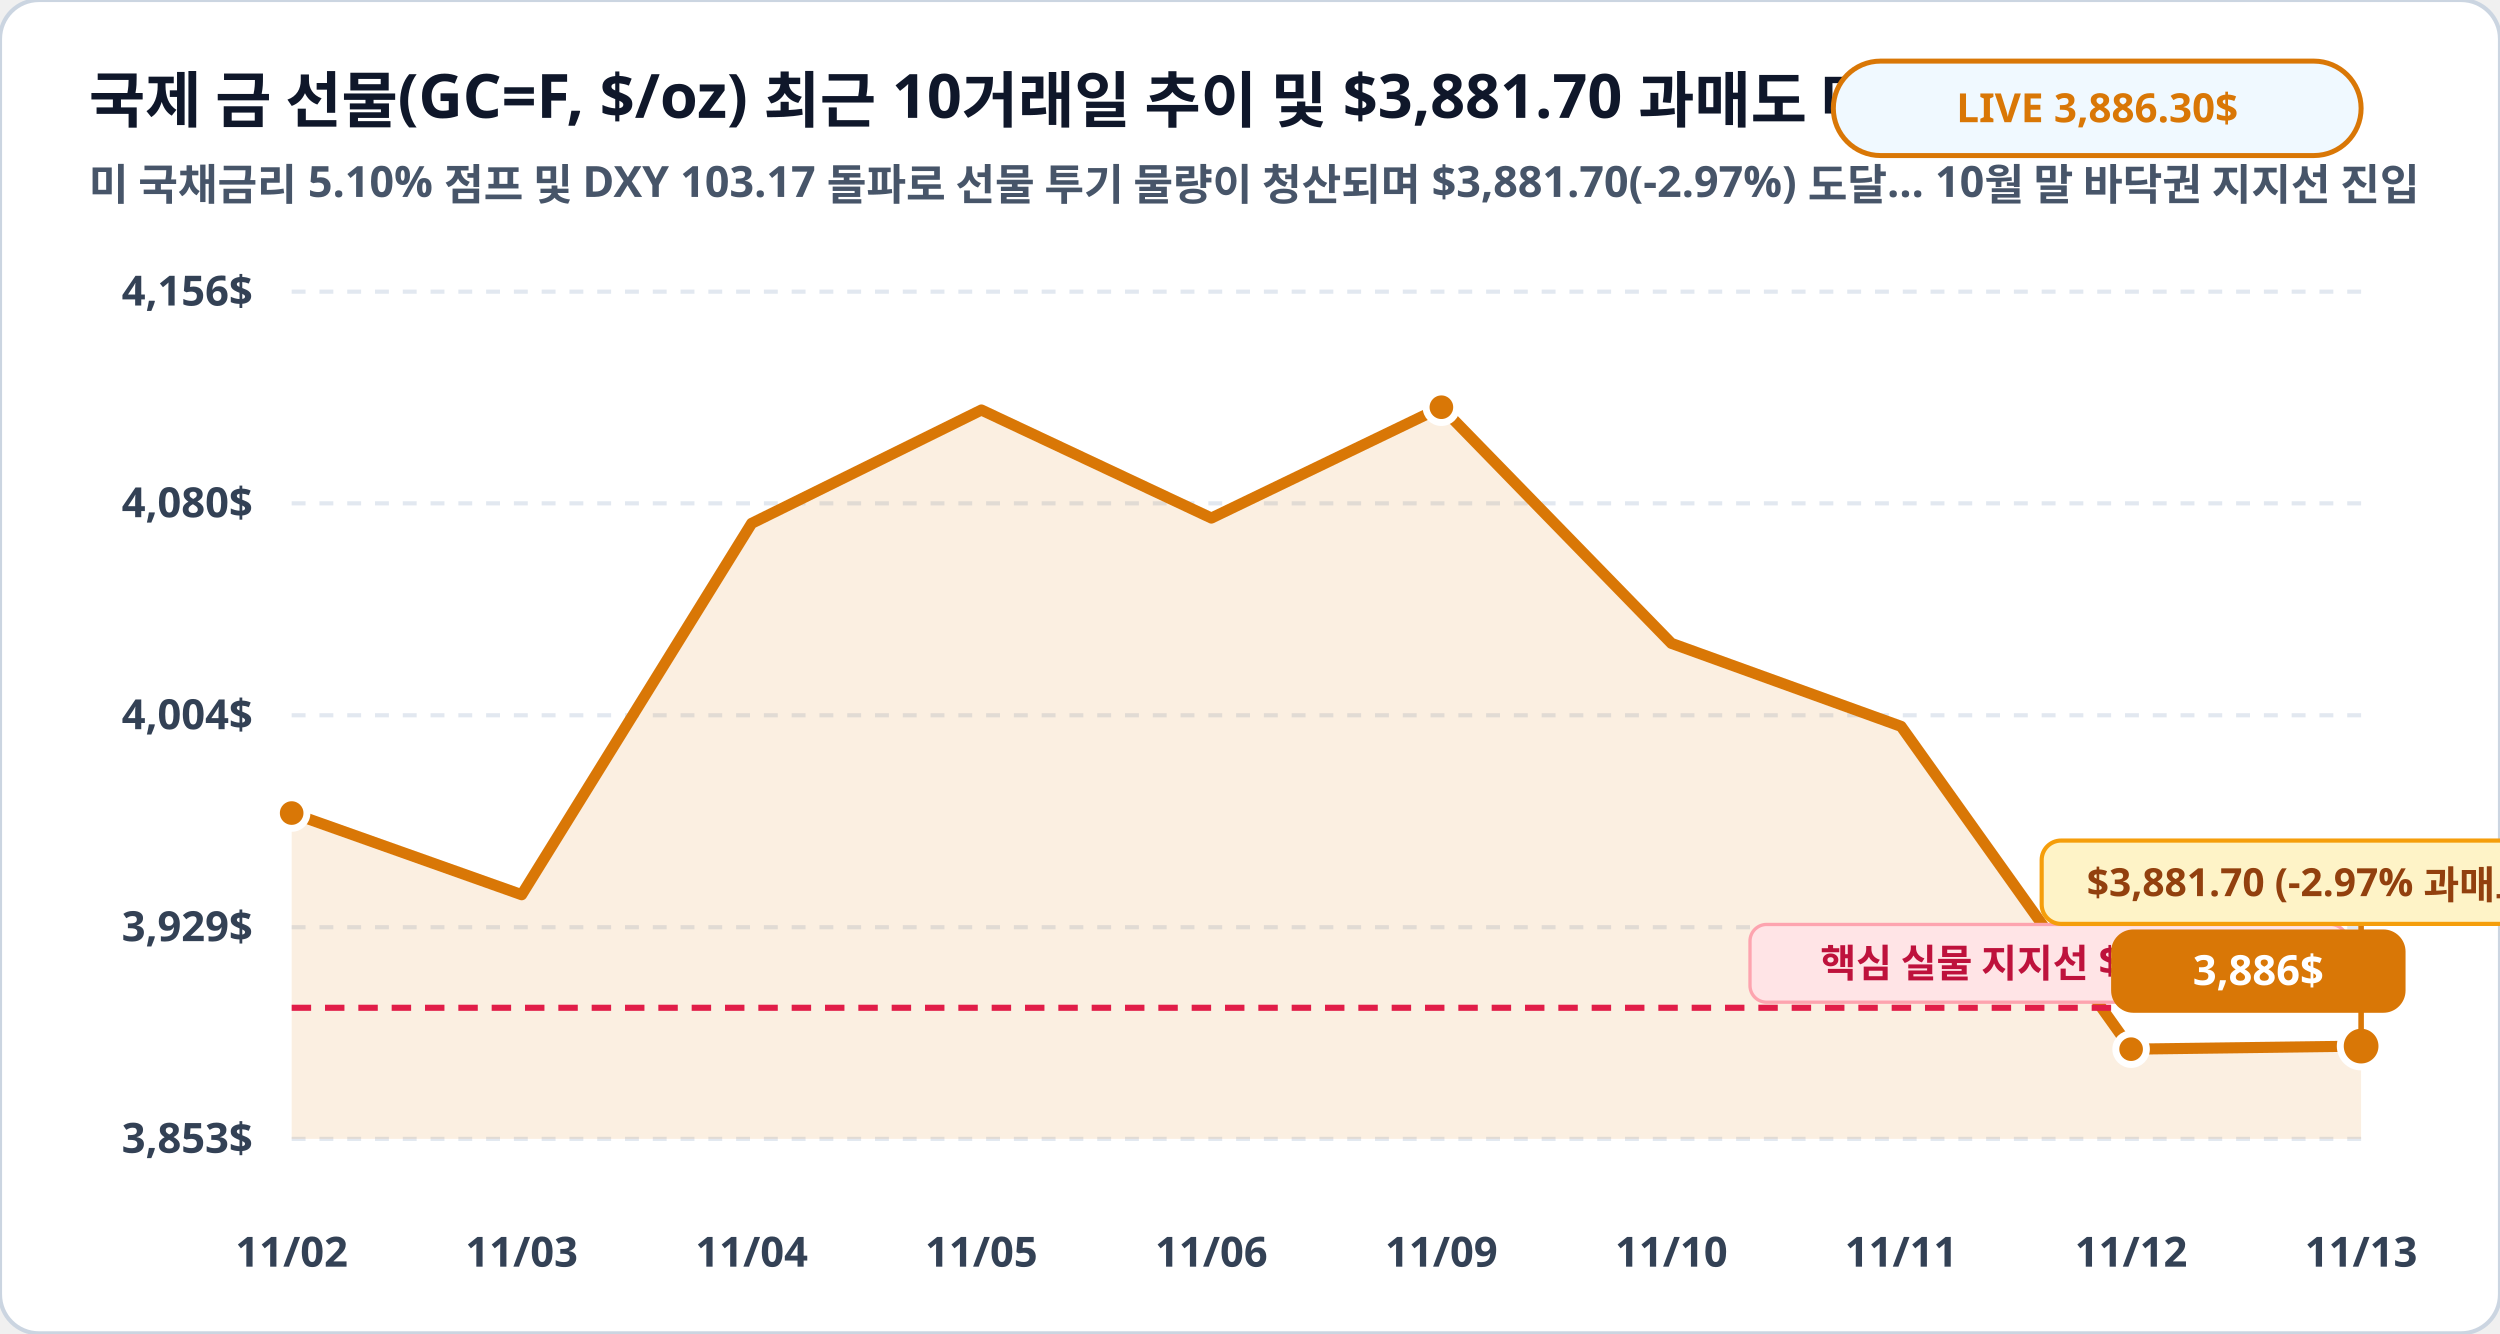
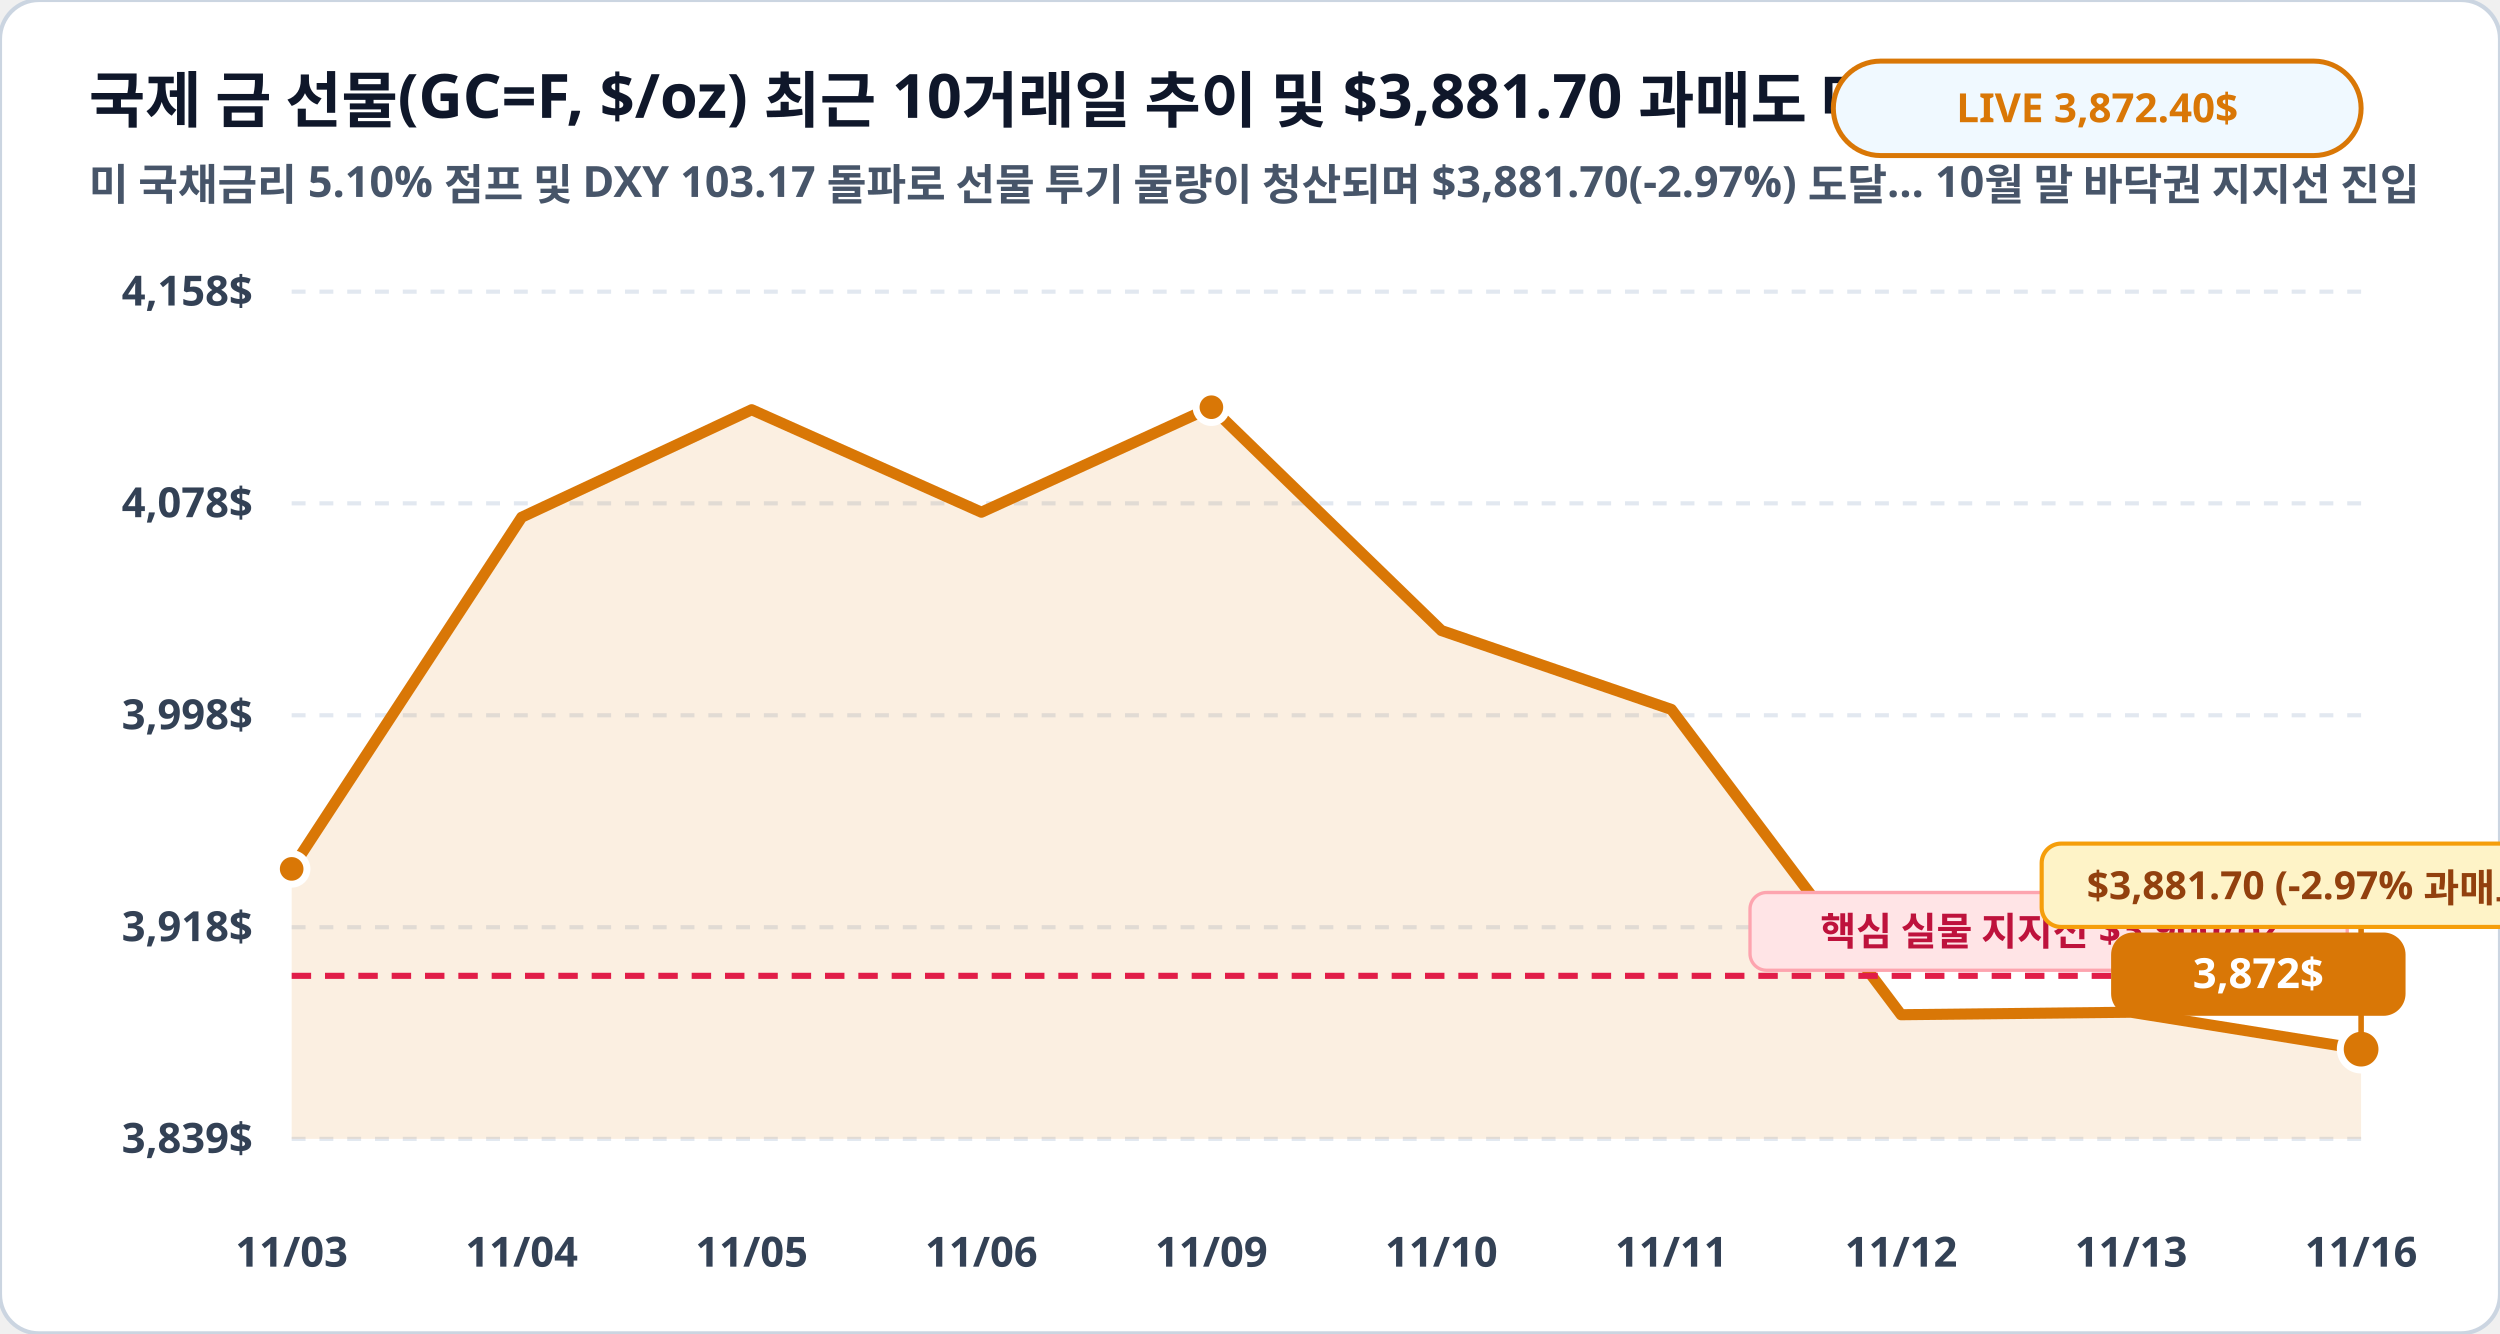
<svg xmlns="http://www.w3.org/2000/svg" viewBox="0 0 900 480" width="100%" height="100%">
  <rect width="900" height="480" rx="14" fill="#ffffff" stroke="#cbd5e1" stroke-width="1.5" />
  <text x="32" y="44" fill="#0f172a" font-family="Pretendard, sans-serif" font-size="22" font-weight="900">국제 금 선물(GC=F, $/oz) 최근 10거래일 추이 및 $3,881.70 과매도 매수 구간 ($/oz)</text>
  <text x="32" y="72" fill="#475569" font-family="Pretendard, sans-serif" font-size="15.5" font-weight="600">미 국채금리 5.10% 점프 및 DXY 103.17 돌파로 선물 투기 물량이 청산되며 $3,881.70(-2.97%) 도달… 10월 말 바닥권 지지선 진입</text>
  <rect x="660" y="22" width="190" height="34" rx="17" fill="#f0f9ff" stroke="#d97706" stroke-width="1.8" />
-   <text x="755" y="44" fill="#d97706" font-family="Pretendard, sans-serif" font-size="14.5" font-weight="800" text-anchor="middle">LIVE 3,886.30$</text>
+   <text x="755" y="44" fill="#d97706" font-family="Pretendard, sans-serif" font-size="14.5" font-weight="800" text-anchor="middle">LIVE 3,872.40$</text>
  <line x1="105" y1="105.0" x2="850" y2="105.0" stroke="#e2e8f0" stroke-width="1.5" stroke-dasharray="5,5" />
-   <text x="91" y="110.0" fill="#334155" font-family="Pretendard, sans-serif" font-size="15" font-weight="700" text-anchor="end">4,156$</text>
+   <text x="91" y="110.0" fill="#334155" font-family="Pretendard, sans-serif" font-size="15" font-weight="700" text-anchor="end">4,158$</text>
  <line x1="105" y1="181.2" x2="850" y2="181.2" stroke="#e2e8f0" stroke-width="1.5" stroke-dasharray="5,5" />
-   <text x="91" y="186.2" fill="#334155" font-family="Pretendard, sans-serif" font-size="15" font-weight="700" text-anchor="end">4,080$</text>
+   <text x="91" y="186.2" fill="#334155" font-family="Pretendard, sans-serif" font-size="15" font-weight="700" text-anchor="end">4,078$</text>
  <line x1="105" y1="257.5" x2="850" y2="257.5" stroke="#e2e8f0" stroke-width="1.5" stroke-dasharray="5,5" />
-   <text x="91" y="262.5" fill="#334155" font-family="Pretendard, sans-serif" font-size="15" font-weight="700" text-anchor="end">4,004$</text>
+   <text x="91" y="262.5" fill="#334155" font-family="Pretendard, sans-serif" font-size="15" font-weight="700" text-anchor="end">3,998$</text>
  <line x1="105" y1="333.8" x2="850" y2="333.8" stroke="#e2e8f0" stroke-width="1.5" stroke-dasharray="5,5" />
-   <text x="91" y="338.8" fill="#334155" font-family="Pretendard, sans-serif" font-size="15" font-weight="700" text-anchor="end">3,929$</text>
+   <text x="91" y="338.8" fill="#334155" font-family="Pretendard, sans-serif" font-size="15" font-weight="700" text-anchor="end">3,918$</text>
  <line x1="105" y1="410.0" x2="850" y2="410.0" stroke="#e2e8f0" stroke-width="1.5" stroke-dasharray="5,5" />
-   <text x="91" y="415.0" fill="#334155" font-family="Pretendard, sans-serif" font-size="15" font-weight="700" text-anchor="end">3,853$</text>
-   <polygon points="105.0,410.0 105.0,292.7 187.8,322.1 270.6,188.4 353.3,147.6 436.1,186.5 518.9,146.6 601.7,231.6 684.4,261.5 767.2,377.7 850.0,376.6 850.0,410.0" fill="#d97706" fill-opacity="0.12" />
-   <polyline fill="none" stroke="#d97706" stroke-width="4" stroke-linecap="round" stroke-linejoin="round" points="105.0,292.7 187.8,322.1 270.6,188.4 353.3,147.6 436.1,186.5 518.9,146.6 601.7,231.6 684.4,261.5 767.2,377.7 850.0,376.6" />
-   <line x1="105" y1="362.8" x2="850" y2="362.8" stroke="#e11d48" stroke-width="2.2" stroke-dasharray="7,5" />
-   <rect x="630" y="332.8" width="215" height="28" rx="6" fill="#ffe4e6" stroke="#fda4af" stroke-width="1.2" />
-   <text x="738" y="351.8" fill="#be123c" font-family="Pretendard, sans-serif" font-size="14" font-weight="800" text-anchor="middle">핵심 실물 지지선 $3,900/oz</text>
-   <circle cx="105.0" cy="292.7" r="5.5" fill="#d97706" stroke="#ffffff" stroke-width="2.5" />
-   <circle cx="518.9" cy="146.6" r="5.5" fill="#d97706" stroke="#ffffff" stroke-width="2.5" />
-   <circle cx="767.2" cy="377.7" r="5.5" fill="#d97706" stroke="#ffffff" stroke-width="2.5" />
-   <circle cx="850.0" cy="376.6" r="7.5" fill="#d97706" stroke="#ffffff" stroke-width="2.5" />
-   <rect x="760.0" y="334.6" width="106" height="30" rx="8" fill="#d97706" />
-   <text x="813.0" y="354.6" fill="#ffffff" font-family="Pretendard, sans-serif" font-size="15" font-weight="800" text-anchor="middle">3,886$</text>
-   <line x1="850.0" y1="376.6" x2="850.0" y2="332.6" stroke="#d97706" stroke-width="2" />
-   <rect x="735.0" y="302.6" width="230" height="30" rx="7" fill="#fef3c7" stroke="#f59e0b" stroke-width="1.5" />
-   <text x="850.0" y="322.6" fill="#92400e" font-family="Pretendard, sans-serif" font-size="14" font-weight="800" text-anchor="middle">$3,881.70 (-2.97% 과매도 바닥!)</text>
-   <text x="105.0" y="456" fill="#334155" font-family="Pretendard, sans-serif" font-size="15" font-weight="700" text-anchor="middle">11/02</text>
-   <text x="187.8" y="456" fill="#334155" font-family="Pretendard, sans-serif" font-size="15" font-weight="700" text-anchor="middle">11/03</text>
-   <text x="270.6" y="456" fill="#334155" font-family="Pretendard, sans-serif" font-size="15" font-weight="700" text-anchor="middle">11/04</text>
-   <text x="353.3" y="456" fill="#334155" font-family="Pretendard, sans-serif" font-size="15" font-weight="700" text-anchor="middle">11/05</text>
-   <text x="436.1" y="456" fill="#334155" font-family="Pretendard, sans-serif" font-size="15" font-weight="700" text-anchor="middle">11/06</text>
-   <text x="518.9" y="456" fill="#334155" font-family="Pretendard, sans-serif" font-size="15" font-weight="700" text-anchor="middle">11/09</text>
-   <text x="601.7" y="456" fill="#334155" font-family="Pretendard, sans-serif" font-size="15" font-weight="700" text-anchor="middle">11/10</text>
-   <text x="684.4" y="456" fill="#334155" font-family="Pretendard, sans-serif" font-size="15" font-weight="700" text-anchor="middle">11/11</text>
-   <text x="767.2" y="456" fill="#334155" font-family="Pretendard, sans-serif" font-size="15" font-weight="700" text-anchor="middle">11/12</text>
-   <text x="850.0" y="456" fill="#334155" font-family="Pretendard, sans-serif" font-size="15" font-weight="700" text-anchor="middle">11/13</text>
+   <text x="91" y="415.0" fill="#334155" font-family="Pretendard, sans-serif" font-size="15" font-weight="700" text-anchor="end">3,839$</text>
+   <polygon points="105.0,410.0 105.0,312.8 187.8,186.2 270.6,147.5 353.3,184.4 436.1,146.6 518.9,227.0 601.7,255.4 684.4,365.3 767.2,364.4 850.0,377.7 850.0,410.0" fill="#d97706" fill-opacity="0.12" />
+   <polyline fill="none" stroke="#d97706" stroke-width="4" stroke-linecap="round" stroke-linejoin="round" points="105.0,312.8 187.8,186.2 270.6,147.5 353.3,184.4 436.1,146.6 518.9,227.0 601.7,255.4 684.4,365.3 767.2,364.4 850.0,377.7" />
+   <line x1="105" y1="351.3" x2="850" y2="351.3" stroke="#e11d48" stroke-width="2.2" stroke-dasharray="7,5" />
+   <rect x="630" y="321.3" width="215" height="28" rx="6" fill="#ffe4e6" stroke="#fda4af" stroke-width="1.2" />
+   <text x="738" y="340.3" fill="#be123c" font-family="Pretendard, sans-serif" font-size="14" font-weight="800" text-anchor="middle">핵심 실물 지지선 $3,900/oz</text>
+   <circle cx="105.0" cy="312.8" r="5.5" fill="#d97706" stroke="#ffffff" stroke-width="2.5" />
+   <circle cx="436.1" cy="146.6" r="5.5" fill="#d97706" stroke="#ffffff" stroke-width="2.5" />
+   <circle cx="850.0" cy="377.7" r="7.5" fill="#d97706" stroke="#ffffff" stroke-width="2.5" />
+   <rect x="760.0" y="335.7" width="106" height="30" rx="8" fill="#d97706" />
+   <text x="813.0" y="355.7" fill="#ffffff" font-family="Pretendard, sans-serif" font-size="15" font-weight="800" text-anchor="middle">3,872$</text>
+   <line x1="850.0" y1="377.7" x2="850.0" y2="333.7" stroke="#d97706" stroke-width="2" />
+   <rect x="735.0" y="303.7" width="230" height="30" rx="7" fill="#fef3c7" stroke="#f59e0b" stroke-width="1.5" />
+   <text x="850.0" y="323.7" fill="#92400e" font-family="Pretendard, sans-serif" font-size="14" font-weight="800" text-anchor="middle">$3,881.70 (-2.97% 과매도 바닥!)</text>
+   <text x="105.0" y="456" fill="#334155" font-family="Pretendard, sans-serif" font-size="15" font-weight="700" text-anchor="middle">11/03</text>
+   <text x="187.8" y="456" fill="#334155" font-family="Pretendard, sans-serif" font-size="15" font-weight="700" text-anchor="middle">11/04</text>
+   <text x="270.6" y="456" fill="#334155" font-family="Pretendard, sans-serif" font-size="15" font-weight="700" text-anchor="middle">11/05</text>
+   <text x="353.3" y="456" fill="#334155" font-family="Pretendard, sans-serif" font-size="15" font-weight="700" text-anchor="middle">11/06</text>
+   <text x="436.1" y="456" fill="#334155" font-family="Pretendard, sans-serif" font-size="15" font-weight="700" text-anchor="middle">11/09</text>
+   <text x="518.9" y="456" fill="#334155" font-family="Pretendard, sans-serif" font-size="15" font-weight="700" text-anchor="middle">11/10</text>
+   <text x="601.7" y="456" fill="#334155" font-family="Pretendard, sans-serif" font-size="15" font-weight="700" text-anchor="middle">11/11</text>
+   <text x="684.4" y="456" fill="#334155" font-family="Pretendard, sans-serif" font-size="15" font-weight="700" text-anchor="middle">11/12</text>
+   <text x="767.2" y="456" fill="#334155" font-family="Pretendard, sans-serif" font-size="15" font-weight="700" text-anchor="middle">11/13</text>
+   <text x="850.0" y="456" fill="#334155" font-family="Pretendard, sans-serif" font-size="15" font-weight="700" text-anchor="middle">11/16</text>
</svg>
